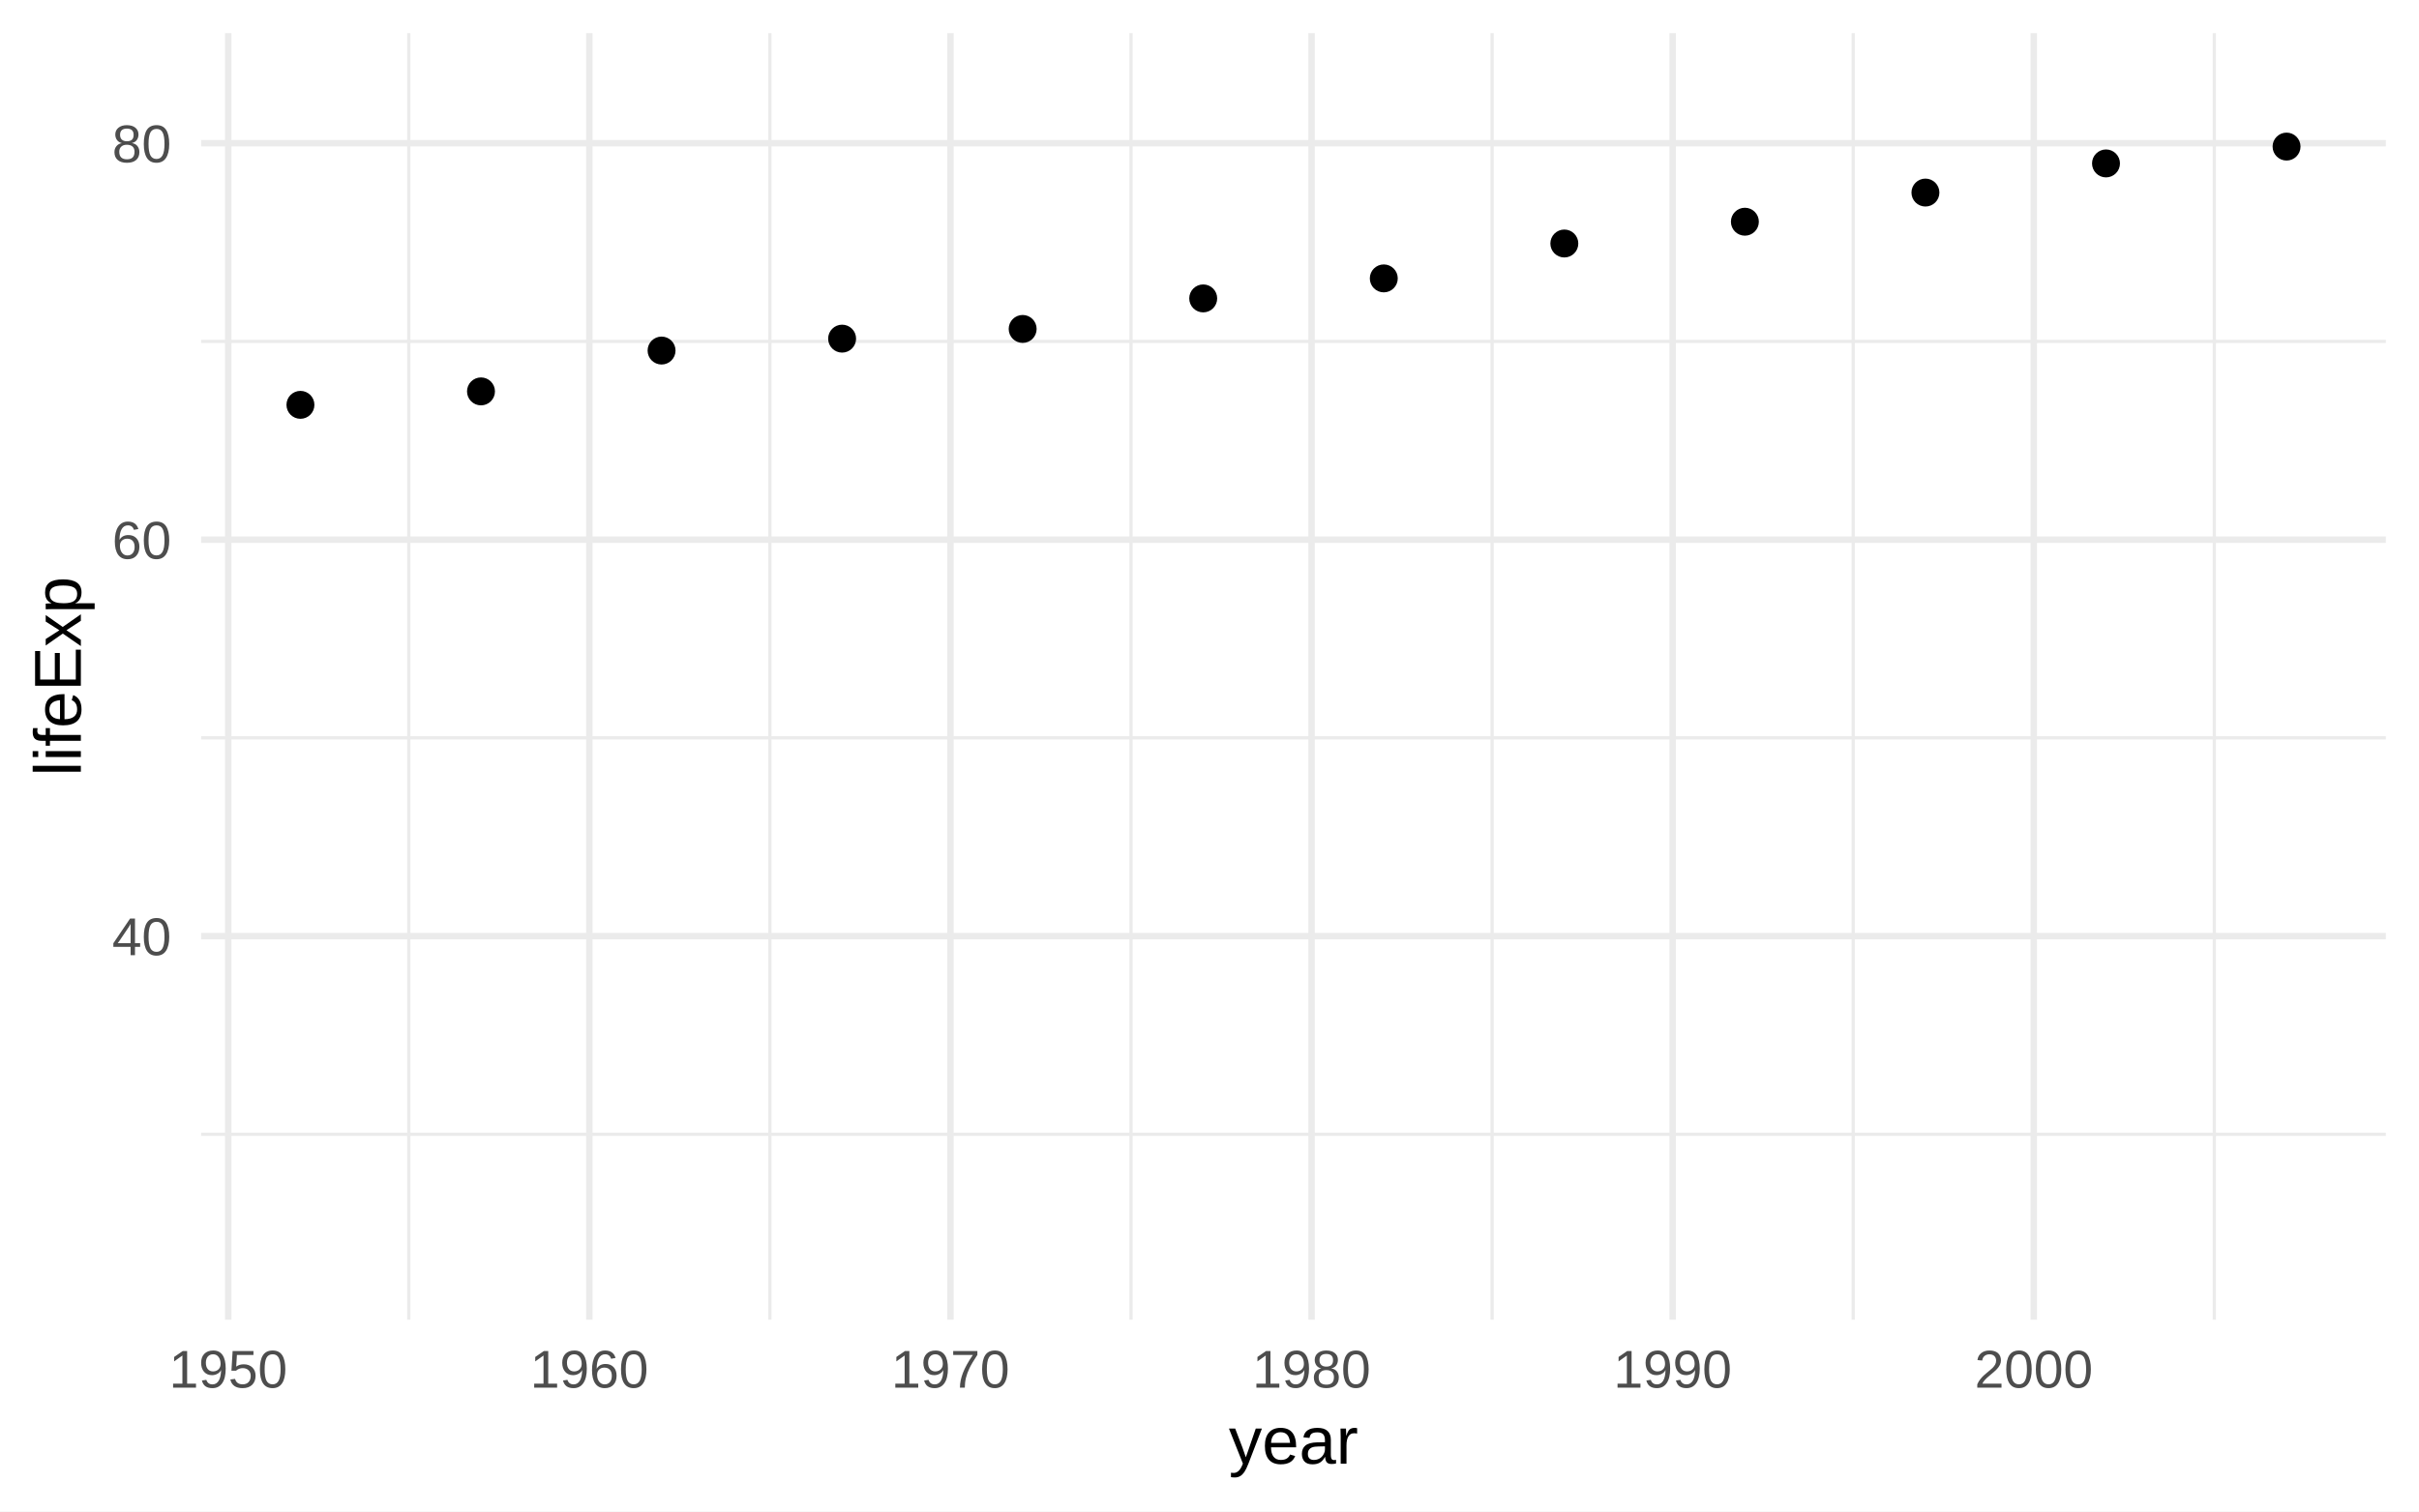
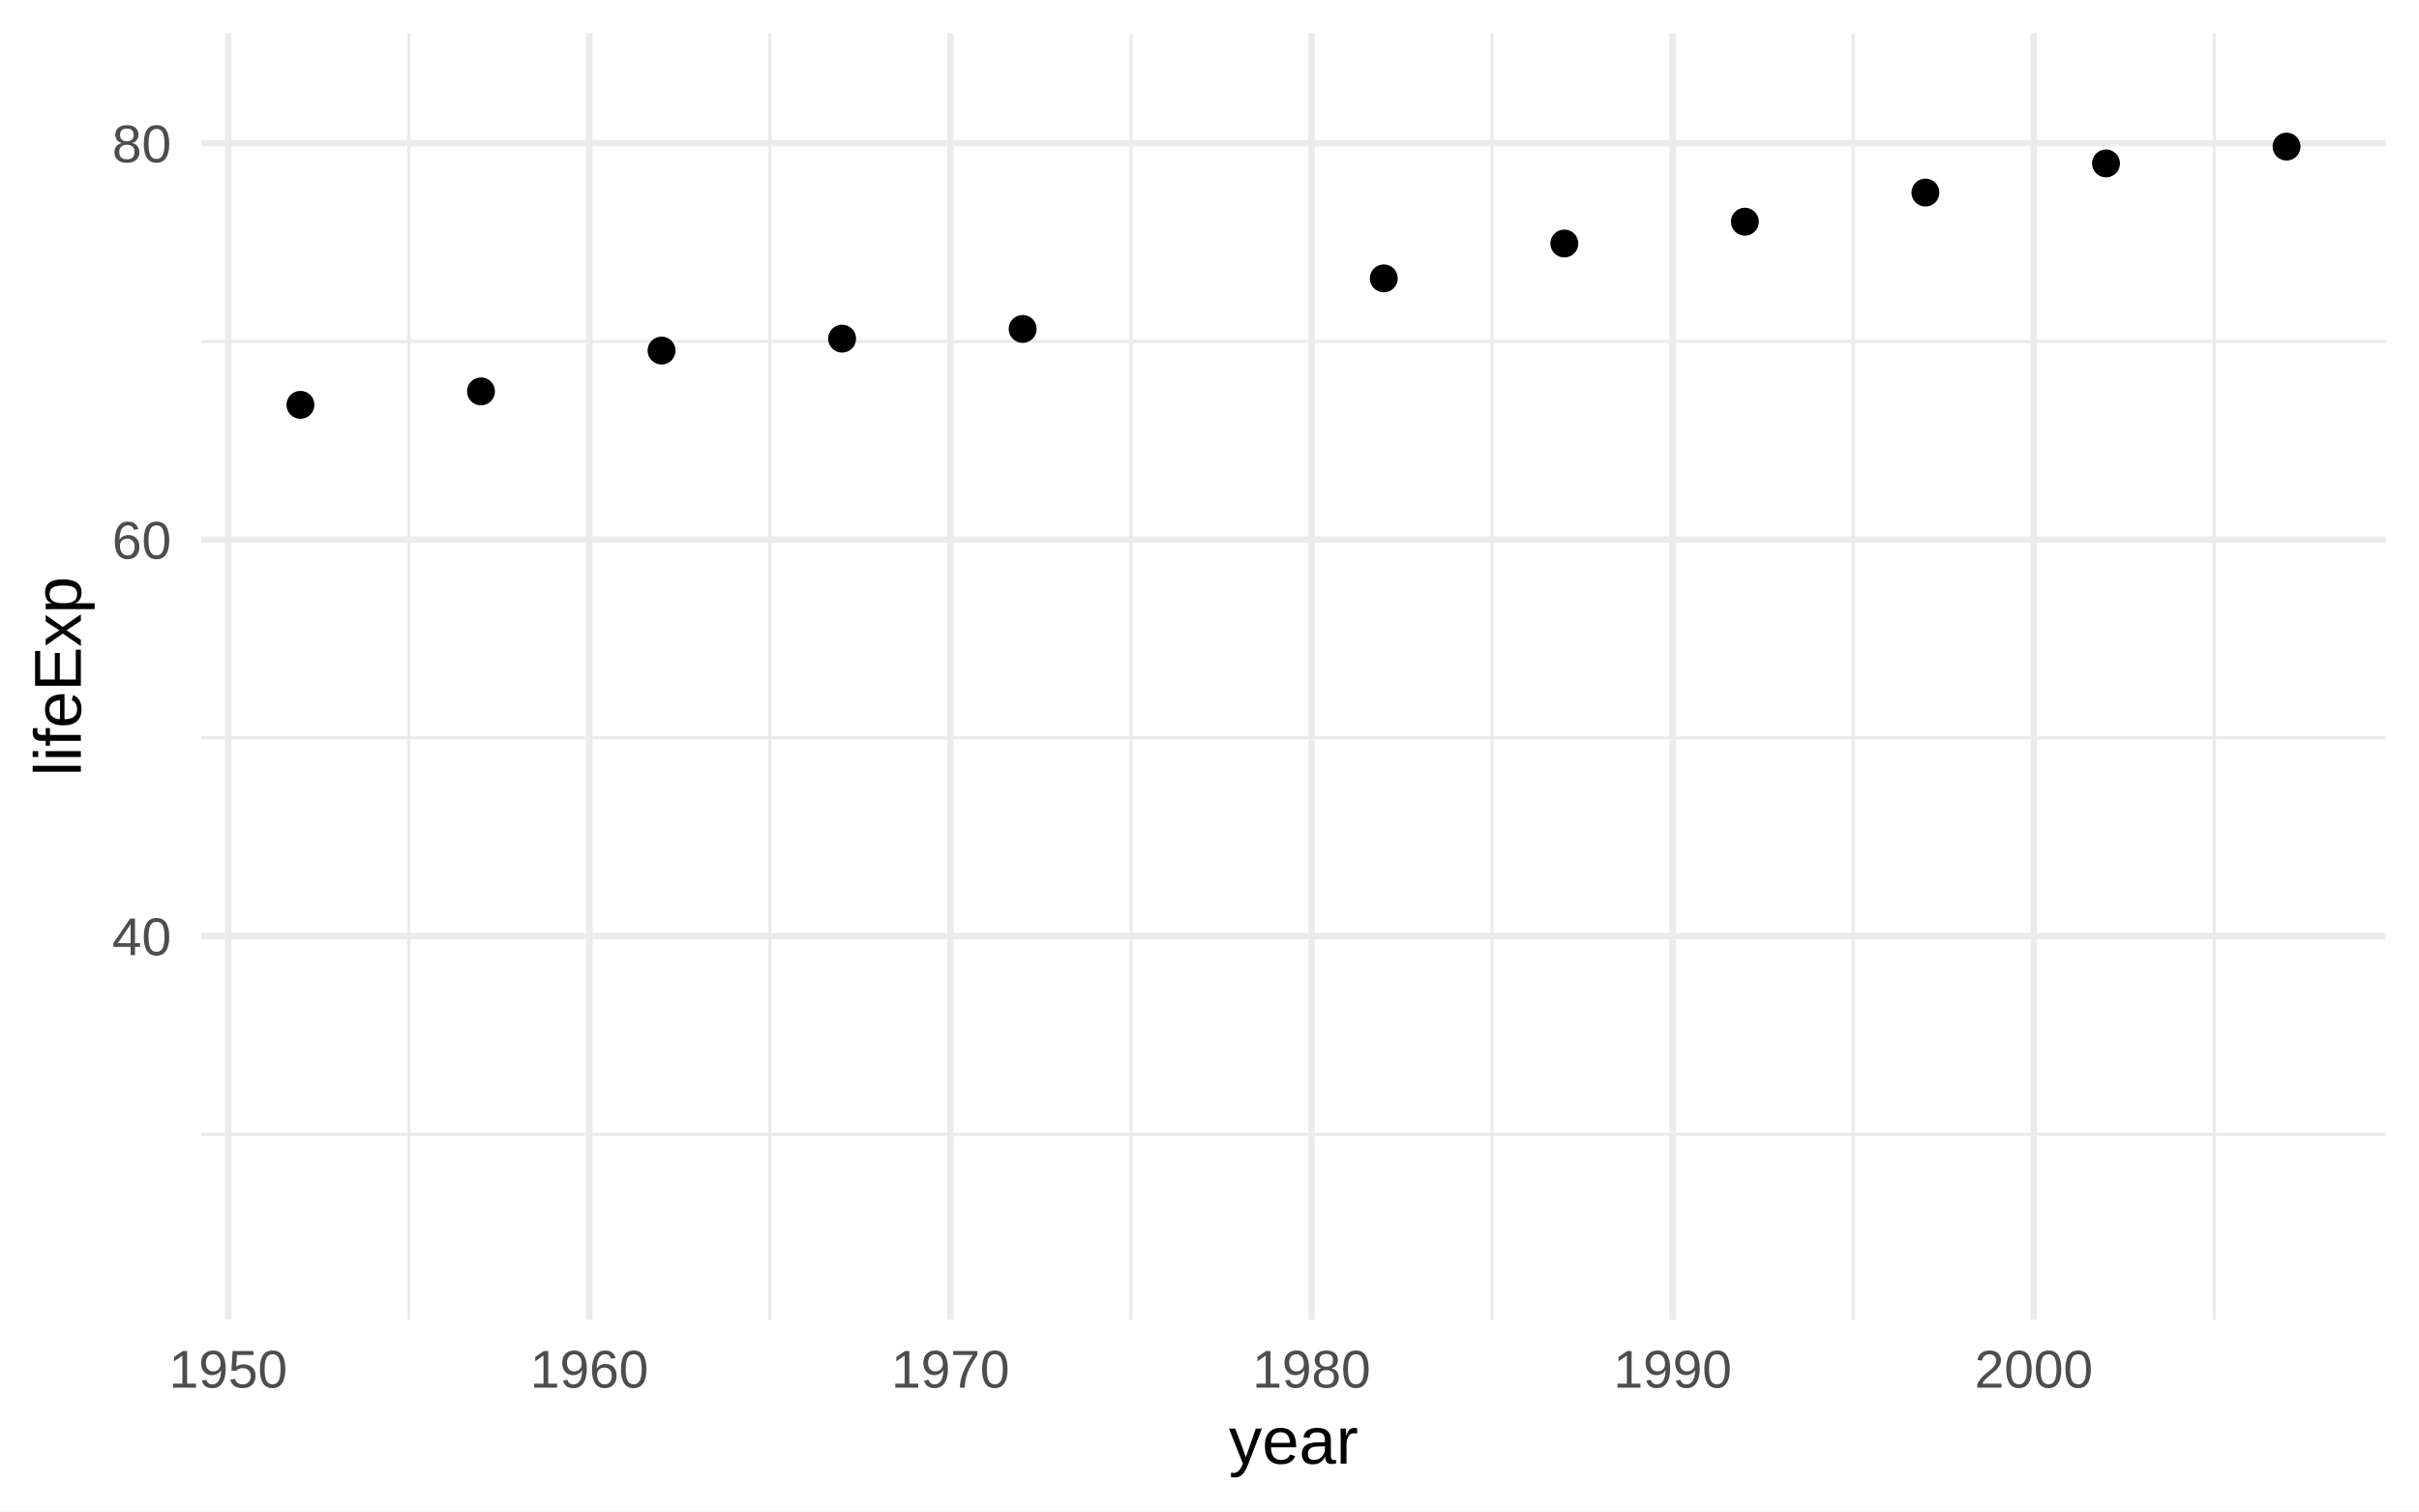
<svg xmlns="http://www.w3.org/2000/svg" class="svglite" width="800.00pt" height="500.00pt" viewBox="0 0 800.00 500.00">
  <defs>
    <style type="text/css">
    .svglite line, .svglite polyline, .svglite polygon, .svglite path, .svglite rect, .svglite circle {
      fill: none;
      stroke: #000000;
      stroke-linecap: round;
      stroke-linejoin: round;
      stroke-miterlimit: 10.00;
    }
    .svglite text {
      white-space: pre;
    }
  </style>
  </defs>
  <rect width="100%" height="100%" style="stroke: none; fill: #FFFFFF;" />
  <defs>
    <clipPath id="cpMC4wMHw4MDAuMDB8MC4wMHw1MDAuMDA=">
      <rect x="0.00" y="0.00" width="800.00" height="500.00" />
    </clipPath>
  </defs>
  <g clip-path="url(#cpMC4wMHw4MDAuMDB8MC4wMHw1MDAuMDA=)">
</g>
  <defs>
    <clipPath id="cpNjYuNTJ8Nzg5LjA0fDEwLjk2fDQzNi41NA==">
      <rect x="66.52" y="10.96" width="722.52" height="425.58" />
    </clipPath>
  </defs>
  <g clip-path="url(#cpNjYuNTJ8Nzg5LjA0fDEwLjk2fDQzNi41NA==)">
    <polyline points="66.52,375.22 789.04,375.22 " style="stroke-width: 1.07; stroke: #EBEBEB; stroke-linecap: butt;" />
    <polyline points="66.52,244.08 789.04,244.08 " style="stroke-width: 1.07; stroke: #EBEBEB; stroke-linecap: butt;" />
    <polyline points="66.52,112.94 789.04,112.94 " style="stroke-width: 1.07; stroke: #EBEBEB; stroke-linecap: butt;" />
    <polyline points="135.19,436.54 135.19,10.96 " style="stroke-width: 1.07; stroke: #EBEBEB; stroke-linecap: butt;" />
    <polyline points="254.61,436.54 254.61,10.96 " style="stroke-width: 1.07; stroke: #EBEBEB; stroke-linecap: butt;" />
    <polyline points="374.04,436.54 374.04,10.96 " style="stroke-width: 1.07; stroke: #EBEBEB; stroke-linecap: butt;" />
    <polyline points="493.46,436.54 493.46,10.96 " style="stroke-width: 1.07; stroke: #EBEBEB; stroke-linecap: butt;" />
    <polyline points="612.89,436.54 612.89,10.96 " style="stroke-width: 1.07; stroke: #EBEBEB; stroke-linecap: butt;" />
    <polyline points="732.31,436.54 732.31,10.96 " style="stroke-width: 1.07; stroke: #EBEBEB; stroke-linecap: butt;" />
    <polyline points="66.52,309.65 789.04,309.65 " style="stroke-width: 2.13; stroke: #EBEBEB; stroke-linecap: butt;" />
    <polyline points="66.52,178.51 789.04,178.51 " style="stroke-width: 2.13; stroke: #EBEBEB; stroke-linecap: butt;" />
    <polyline points="66.52,47.37 789.04,47.37 " style="stroke-width: 2.13; stroke: #EBEBEB; stroke-linecap: butt;" />
    <polyline points="75.48,436.54 75.48,10.96 " style="stroke-width: 2.13; stroke: #EBEBEB; stroke-linecap: butt;" />
    <polyline points="194.90,436.54 194.90,10.96 " style="stroke-width: 2.13; stroke: #EBEBEB; stroke-linecap: butt;" />
    <polyline points="314.33,436.54 314.33,10.96 " style="stroke-width: 2.13; stroke: #EBEBEB; stroke-linecap: butt;" />
    <polyline points="433.75,436.54 433.75,10.96 " style="stroke-width: 2.13; stroke: #EBEBEB; stroke-linecap: butt;" />
    <polyline points="553.18,436.54 553.18,10.96 " style="stroke-width: 2.13; stroke: #EBEBEB; stroke-linecap: butt;" />
    <polyline points="672.60,436.54 672.60,10.96 " style="stroke-width: 2.13; stroke: #EBEBEB; stroke-linecap: butt;" />
    <circle cx="99.36" cy="133.92" r="3.91" style="stroke-width: 1.42; fill: #000000;" />
    <circle cx="159.07" cy="129.47" r="3.91" style="stroke-width: 1.42; fill: #000000;" />
    <circle cx="218.79" cy="115.96" r="3.91" style="stroke-width: 1.42; fill: #000000;" />
    <circle cx="278.50" cy="112.02" r="3.91" style="stroke-width: 1.42; fill: #000000;" />
    <circle cx="338.21" cy="108.81" r="3.91" style="stroke-width: 1.42; fill: #000000;" />
-     <circle cx="397.92" cy="98.71" r="3.91" style="stroke-width: 1.42; fill: #000000;" />
    <circle cx="457.64" cy="92.09" r="3.91" style="stroke-width: 1.42; fill: #000000;" />
    <circle cx="517.35" cy="80.55" r="3.91" style="stroke-width: 1.42; fill: #000000;" />
    <circle cx="577.06" cy="73.34" r="3.91" style="stroke-width: 1.42; fill: #000000;" />
    <circle cx="636.77" cy="63.70" r="3.91" style="stroke-width: 1.42; fill: #000000;" />
    <circle cx="696.49" cy="54.06" r="3.91" style="stroke-width: 1.42; fill: #000000;" />
    <circle cx="756.20" cy="48.49" r="3.91" style="stroke-width: 1.42; fill: #000000;" />
  </g>
  <g clip-path="url(#cpMC4wMHw4MDAuMDB8MC4wMHw1MDAuMDA=)">
    <text x="56.66" y="315.96" text-anchor="end" style="font-size: 17.60px;fill: #4D4D4D; font-family: &quot;Arial&quot;;" textLength="19.57px" lengthAdjust="spacingAndGlyphs">40</text>
    <text x="56.66" y="184.82" text-anchor="end" style="font-size: 17.60px;fill: #4D4D4D; font-family: &quot;Arial&quot;;" textLength="19.57px" lengthAdjust="spacingAndGlyphs">60</text>
    <text x="56.66" y="53.68" text-anchor="end" style="font-size: 17.60px;fill: #4D4D4D; font-family: &quot;Arial&quot;;" textLength="19.57px" lengthAdjust="spacingAndGlyphs">80</text>
    <text x="75.48" y="459.02" text-anchor="middle" style="font-size: 17.60px;fill: #4D4D4D; font-family: &quot;Arial&quot;;" textLength="39.14px" lengthAdjust="spacingAndGlyphs">1950</text>
    <text x="194.90" y="459.02" text-anchor="middle" style="font-size: 17.60px;fill: #4D4D4D; font-family: &quot;Arial&quot;;" textLength="39.14px" lengthAdjust="spacingAndGlyphs">1960</text>
    <text x="314.33" y="459.02" text-anchor="middle" style="font-size: 17.60px;fill: #4D4D4D; font-family: &quot;Arial&quot;;" textLength="39.14px" lengthAdjust="spacingAndGlyphs">1970</text>
    <text x="433.75" y="459.02" text-anchor="middle" style="font-size: 17.60px;fill: #4D4D4D; font-family: &quot;Arial&quot;;" textLength="39.14px" lengthAdjust="spacingAndGlyphs">1980</text>
    <text x="553.18" y="459.02" text-anchor="middle" style="font-size: 17.60px;fill: #4D4D4D; font-family: &quot;Arial&quot;;" textLength="39.14px" lengthAdjust="spacingAndGlyphs">1990</text>
    <text x="672.60" y="459.02" text-anchor="middle" style="font-size: 17.60px;fill: #4D4D4D; font-family: &quot;Arial&quot;;" textLength="39.14px" lengthAdjust="spacingAndGlyphs">2000</text>
    <text x="427.78" y="484.17" text-anchor="middle" style="font-size: 22.00px; font-family: &quot;Arial&quot;;" textLength="42.80px" lengthAdjust="spacingAndGlyphs">year</text>
    <text transform="translate(26.74,223.75) rotate(-90)" text-anchor="middle" style="font-size: 22.00px; font-family: &quot;Arial&quot;;" textLength="66.03px" lengthAdjust="spacingAndGlyphs">lifeExp</text>
  </g>
</svg>
